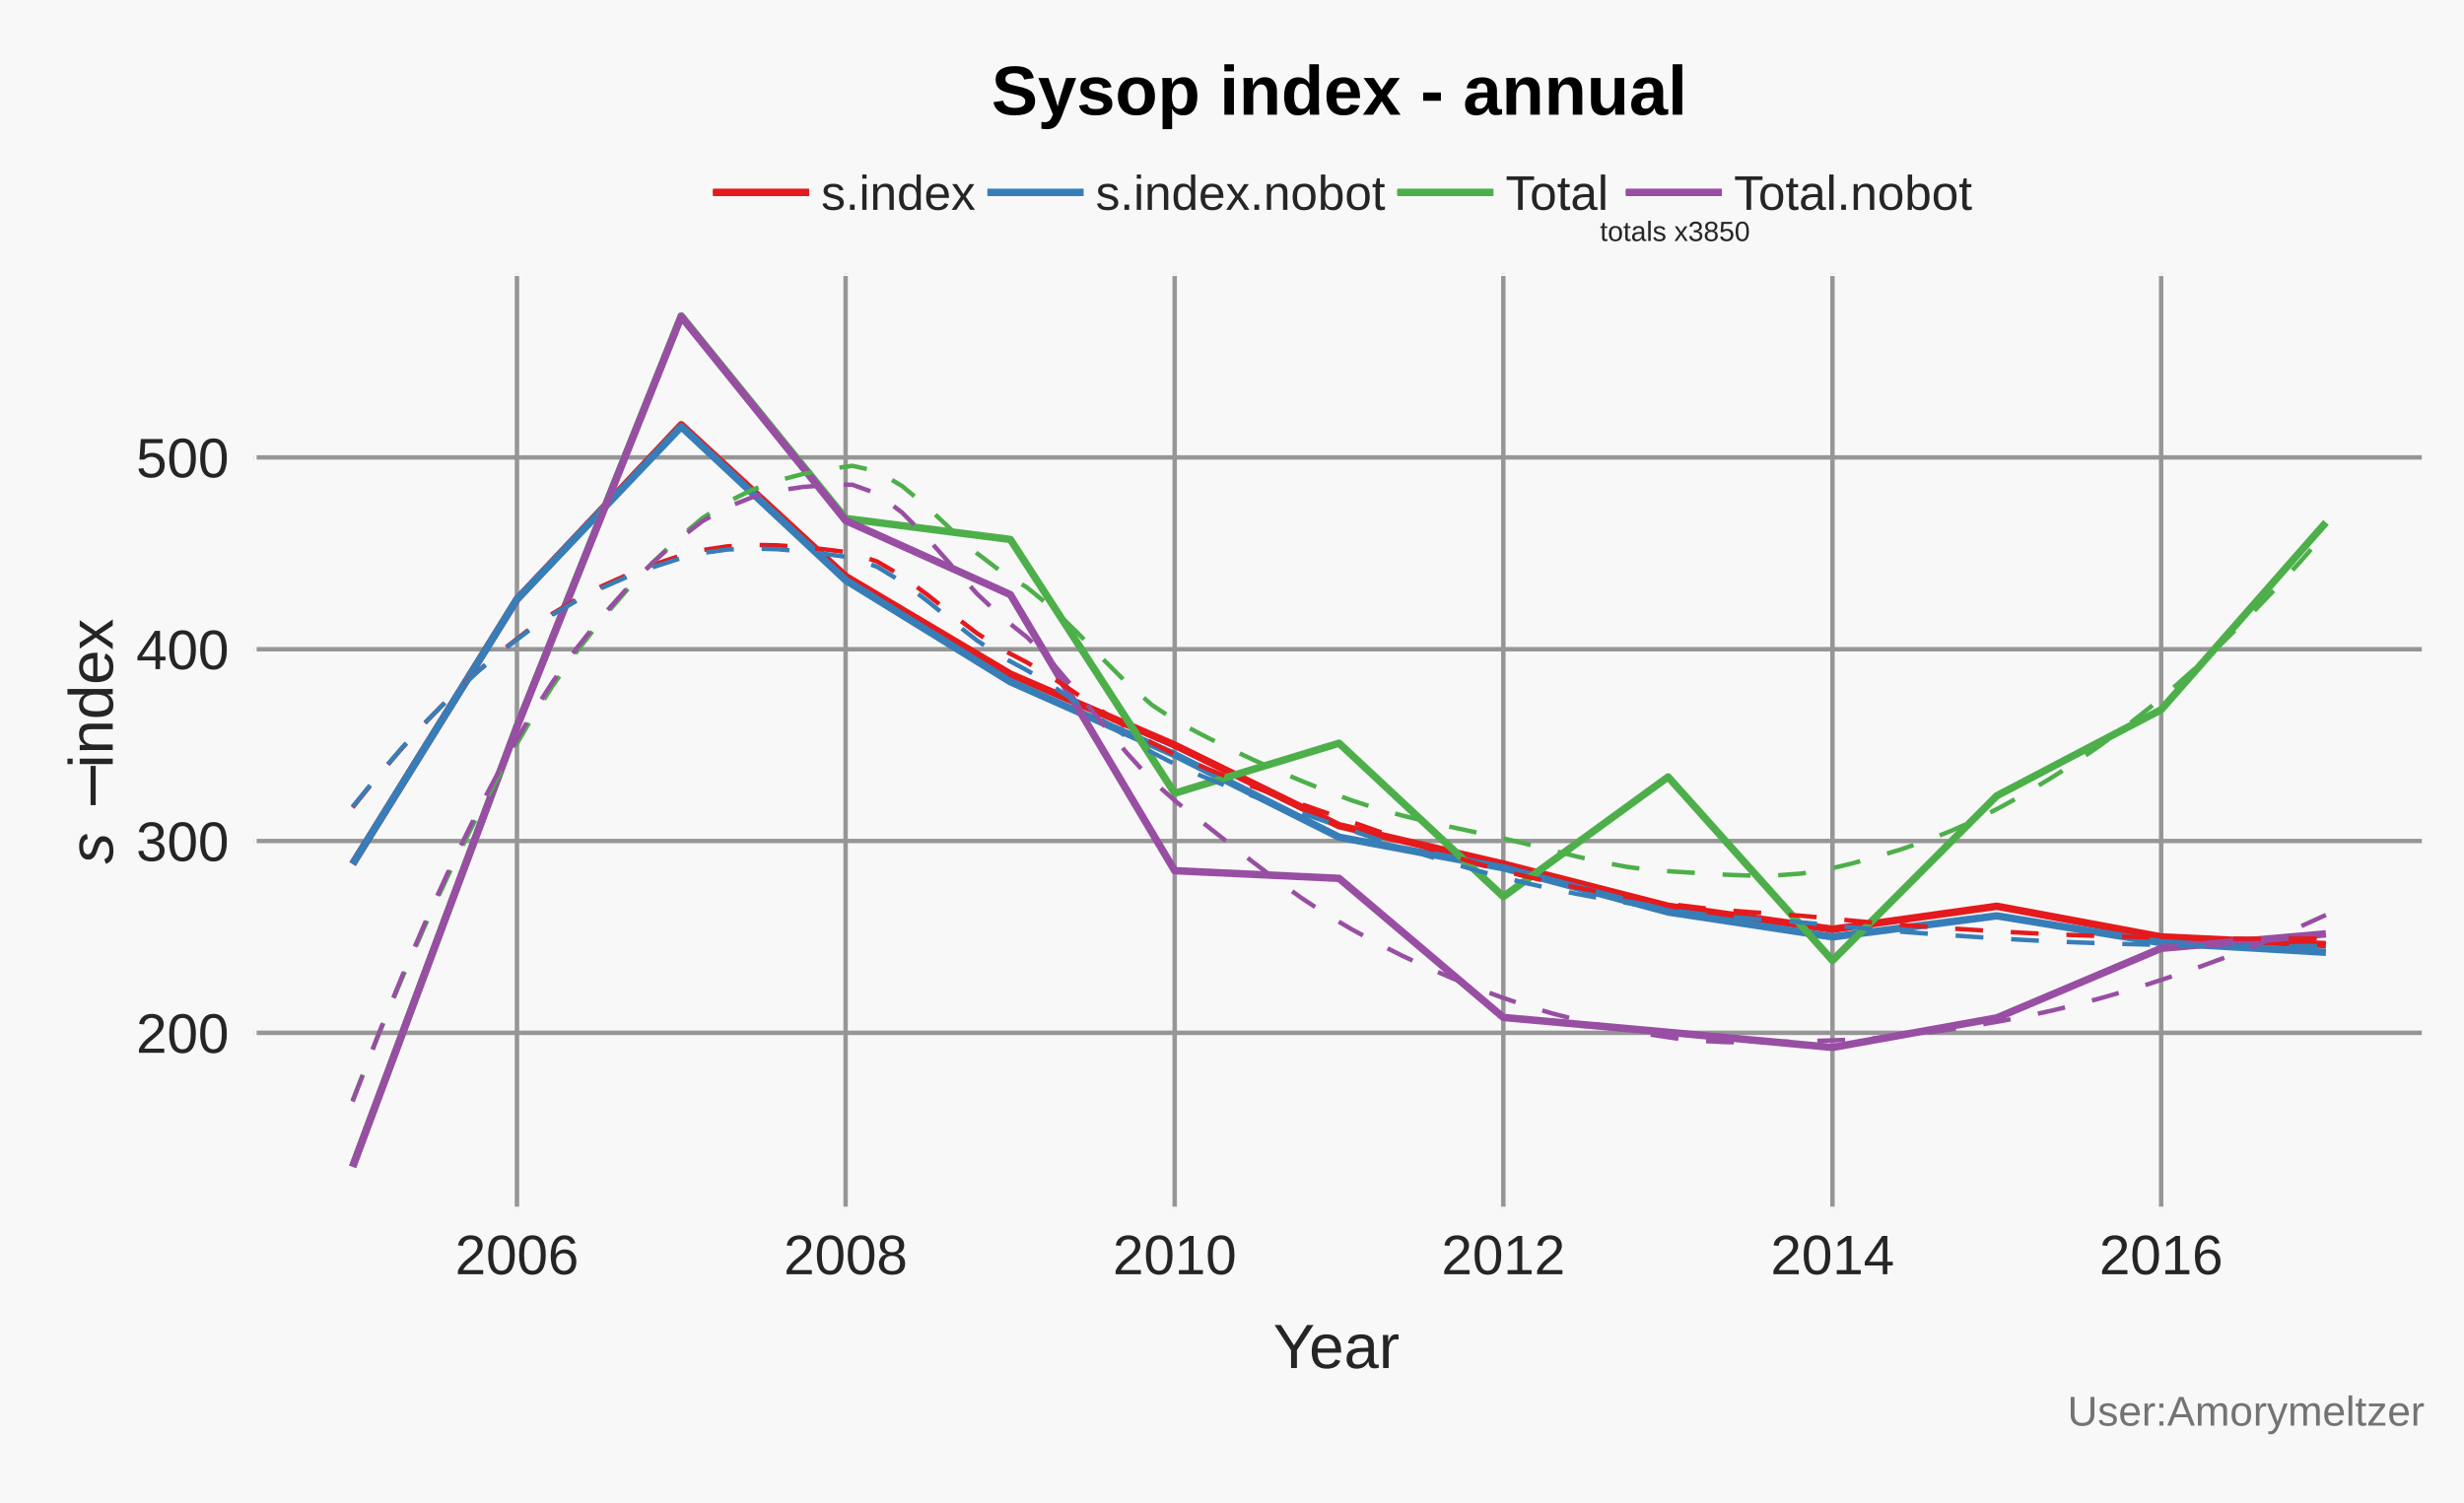
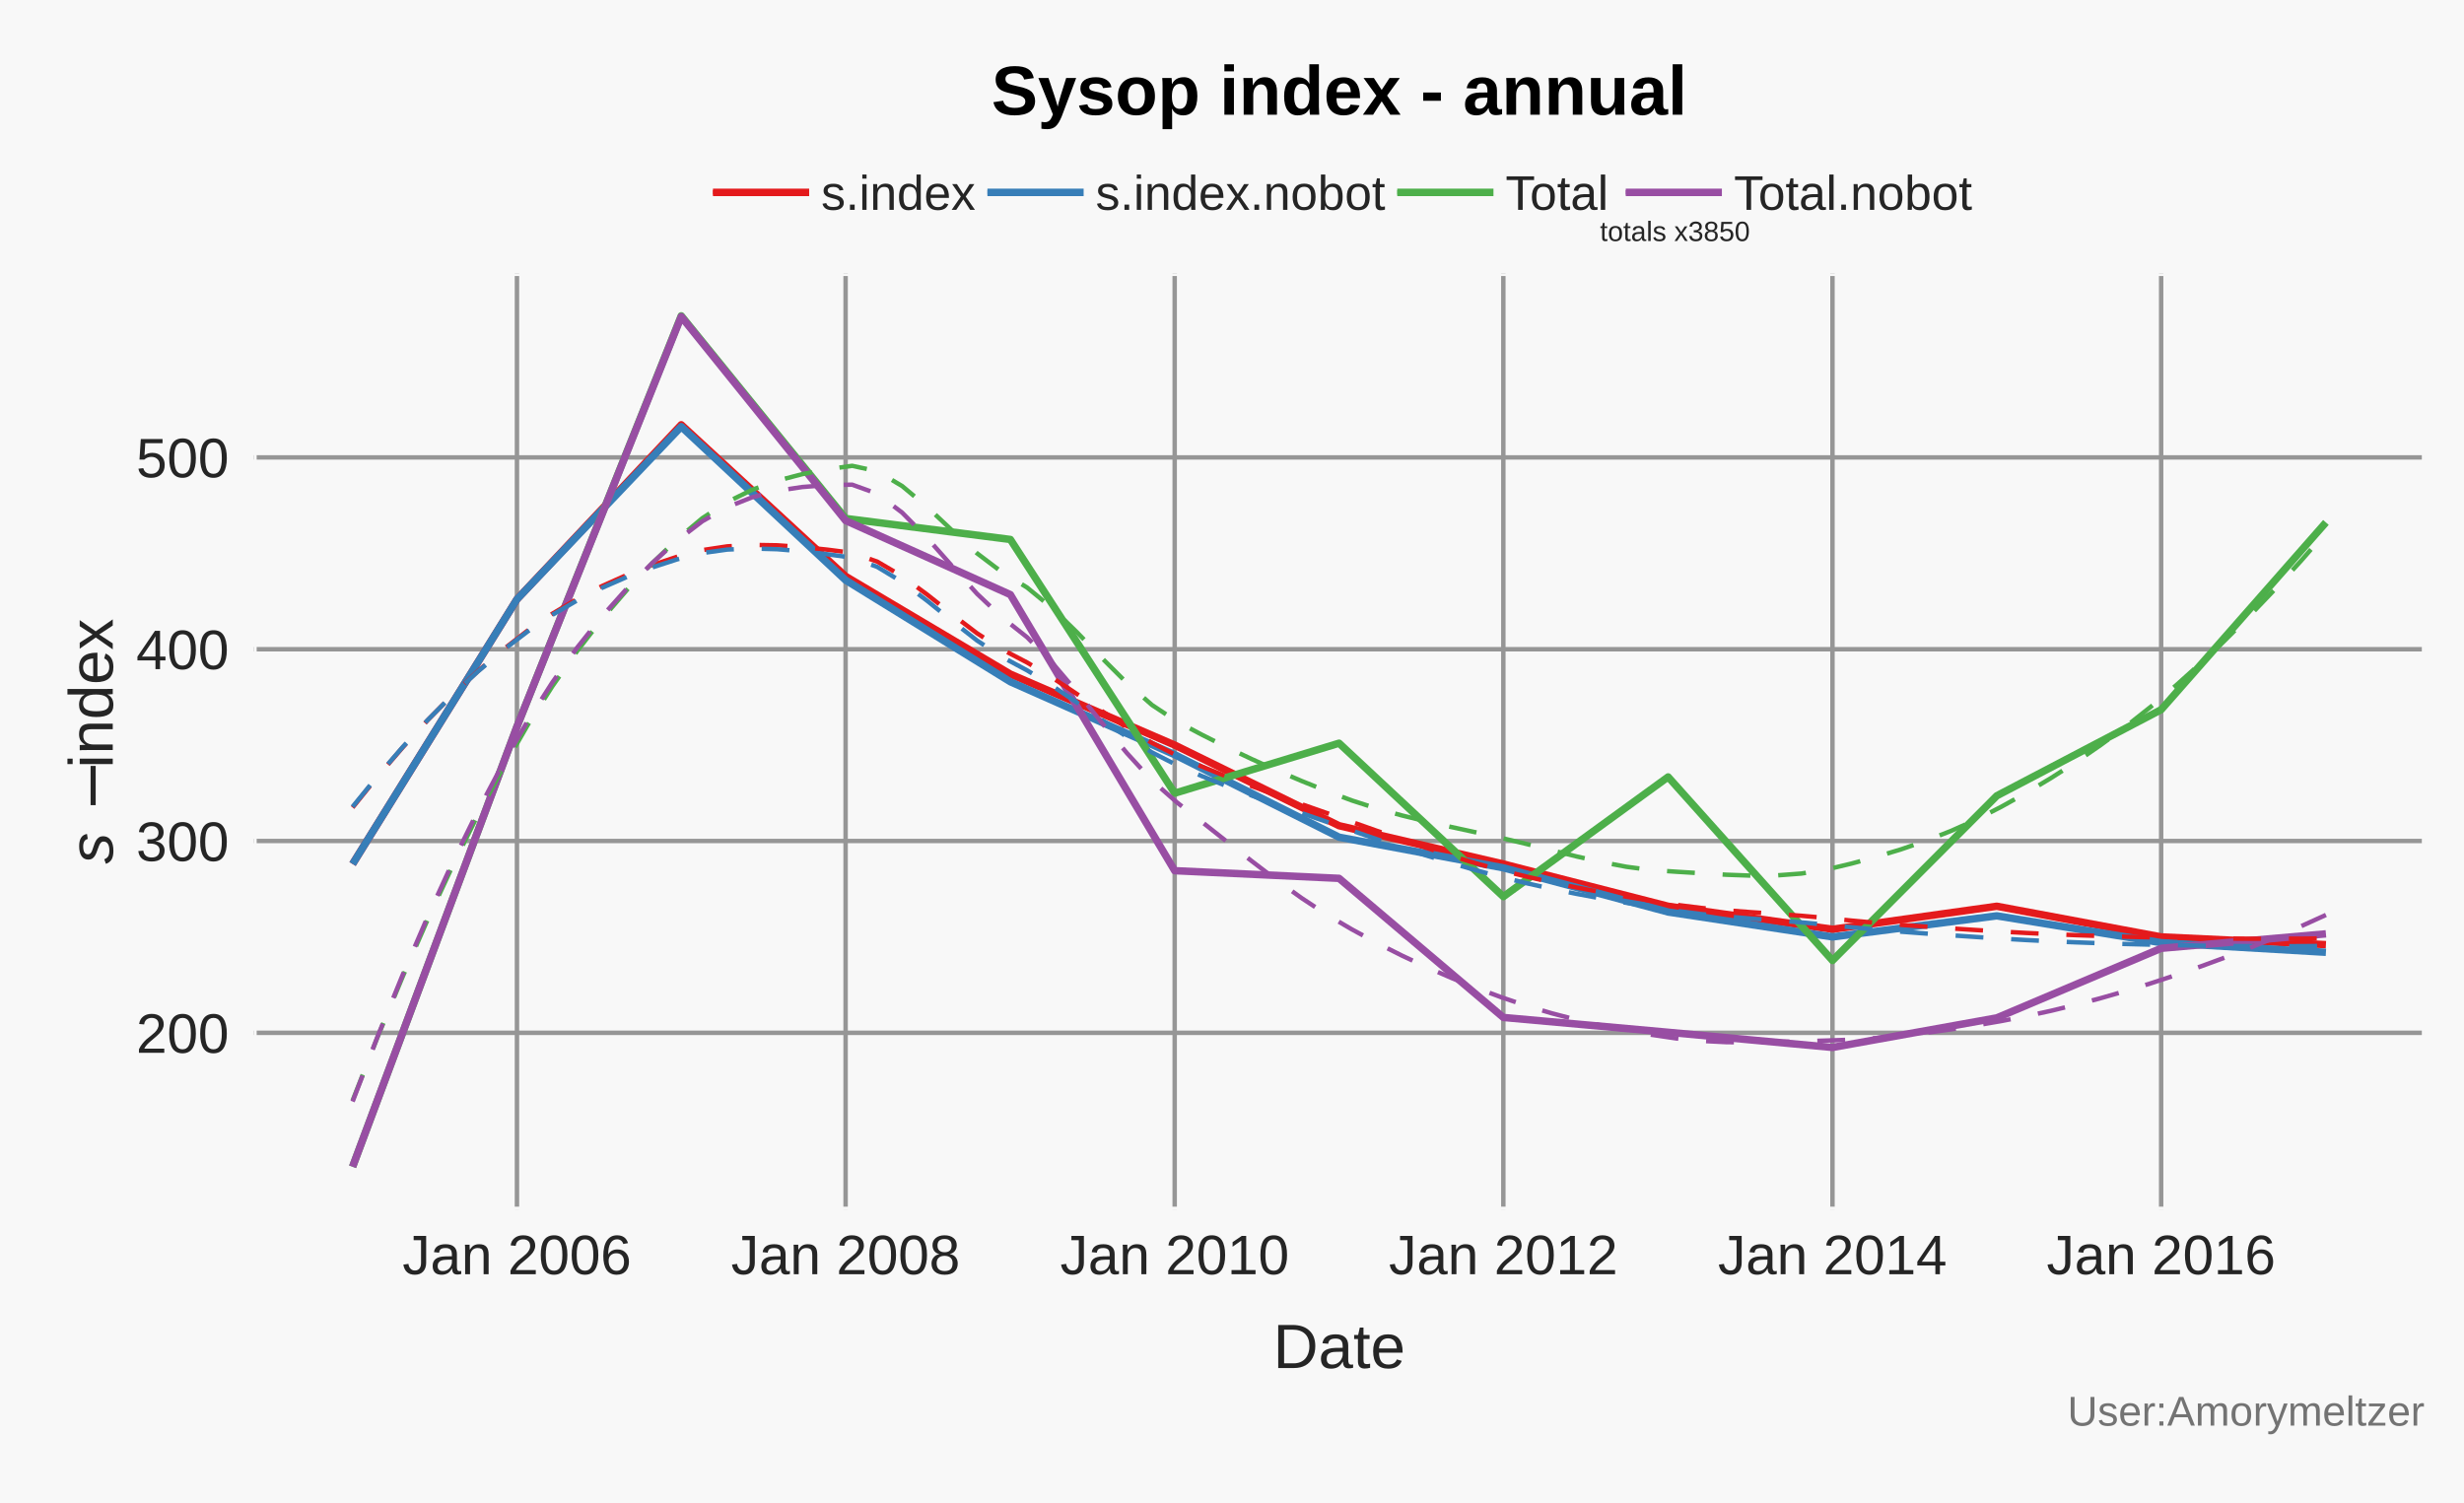
<svg xmlns="http://www.w3.org/2000/svg" viewBox="0 0 354.24 216.00">
  <defs>
    <style type="text/css">
    line, polyline, path, rect, circle {
      fill: none;
      stroke: #000000;
      stroke-linecap: round;
      stroke-linejoin: round;
      stroke-miterlimit: 10.00;
    }
  </style>
  </defs>
  <rect width="100%" height="100%" style="stroke: none; fill: #FFFFFF;" />
  <rect x="0.00" y="0.00" width="354.24" height="216.00" style="stroke-width: 0.78; stroke: #F8F8F8; fill: #F8F8F8;" />
  <defs>
    <clipPath id="cpMzYuNTA4OHwzNDguNTcxfDE3My44Njl8MzkuMjkwNg==">
      <rect x="36.51" y="39.29" width="312.06" height="134.58" />
    </clipPath>
  </defs>
  <rect x="36.51" y="39.29" width="312.06" height="134.58" style="stroke-width: 0.78; stroke: #F8F8F8; fill: #F8F8F8;" clip-path="url(#cpMzYuNTA4OHwzNDguNTcxfDE3My44Njl8MzkuMjkwNg==)" />
  <polyline points="36.51,148.49 348.57,148.49 " style="stroke-width: 0.64; stroke: #969696; stroke-linecap: butt;" clip-path="url(#cpMzYuNTA4OHwzNDguNTcxfDE3My44Njl8MzkuMjkwNg==)" />
  <polyline points="36.51,120.91 348.57,120.91 " style="stroke-width: 0.64; stroke: #969696; stroke-linecap: butt;" clip-path="url(#cpMzYuNTA4OHwzNDguNTcxfDE3My44Njl8MzkuMjkwNg==)" />
  <polyline points="36.51,93.34 348.57,93.34 " style="stroke-width: 0.64; stroke: #969696; stroke-linecap: butt;" clip-path="url(#cpMzYuNTA4OHwzNDguNTcxfDE3My44Njl8MzkuMjkwNg==)" />
  <polyline points="36.51,65.76 348.57,65.76 " style="stroke-width: 0.64; stroke: #969696; stroke-linecap: butt;" clip-path="url(#cpMzYuNTA4OHwzNDguNTcxfDE3My44Njl8MzkuMjkwNg==)" />
  <polyline points="74.32,173.87 74.32,39.29 " style="stroke-width: 0.64; stroke: #969696; stroke-linecap: butt;" clip-path="url(#cpMzYuNTA4OHwzNDguNTcxfDE3My44Njl8MzkuMjkwNg==)" />
  <polyline points="121.57,173.87 121.57,39.29 " style="stroke-width: 0.64; stroke: #969696; stroke-linecap: butt;" clip-path="url(#cpMzYuNTA4OHwzNDguNTcxfDE3My44Njl8MzkuMjkwNg==)" />
  <polyline points="168.88,173.87 168.88,39.29 " style="stroke-width: 0.64; stroke: #969696; stroke-linecap: butt;" clip-path="url(#cpMzYuNTA4OHwzNDguNTcxfDE3My44Njl8MzkuMjkwNg==)" />
  <polyline points="216.13,173.87 216.13,39.29 " style="stroke-width: 0.64; stroke: #969696; stroke-linecap: butt;" clip-path="url(#cpMzYuNTA4OHwzNDguNTcxfDE3My44Njl8MzkuMjkwNg==)" />
  <polyline points="263.45,173.87 263.45,39.29 " style="stroke-width: 0.64; stroke: #969696; stroke-linecap: butt;" clip-path="url(#cpMzYuNTA4OHwzNDguNTcxfDE3My44Njl8MzkuMjkwNg==)" />
  <polyline points="310.70,173.87 310.70,39.29 " style="stroke-width: 0.64; stroke: #969696; stroke-linecap: butt;" clip-path="url(#cpMzYuNTA4OHwzNDguNTcxfDE3My44Njl8MzkuMjkwNg==)" />
  <polyline points="50.69,124.22 74.32,86.16 97.94,61.07 121.57,82.86 145.26,96.92 168.88,107.12 192.51,118.71 216.13,124.22 239.82,130.29 263.45,133.60 287.07,130.29 310.70,134.70 334.39,135.81 " style="stroke-width: 1.07; stroke: #E41A1C; stroke-linecap: butt;" clip-path="url(#cpMzYuNTA4OHwzNDguNTcxfDE3My44Njl8MzkuMjkwNg==)" />
  <polyline points="50.69,124.22 74.32,86.16 97.94,61.34 121.57,83.41 145.26,98.02 168.88,108.50 192.51,120.36 216.13,124.77 239.82,131.12 263.45,134.70 287.07,131.67 310.70,135.53 334.39,136.91 " style="stroke-width: 1.07; stroke: #377EB8; stroke-linecap: butt;" clip-path="url(#cpMzYuNTA4OHwzNDguNTcxfDE3My44Njl8MzkuMjkwNg==)" />
  <polyline points="50.69,167.75 74.32,104.47 97.94,45.41 121.57,74.54 145.26,77.56 168.88,114.04 192.51,106.85 216.13,128.91 239.82,111.70 263.45,138.09 287.07,114.41 310.70,102.03 334.39,75.11 " style="stroke-width: 1.07; stroke: #4DAF4A; stroke-linecap: butt;" clip-path="url(#cpMzYuNTA4OHwzNDguNTcxfDE3My44Njl8MzkuMjkwNg==)" />
  <polyline points="50.69,167.75 74.32,104.47 97.94,45.52 121.57,74.84 145.26,85.49 168.88,125.18 192.51,126.28 216.13,146.28 239.82,148.41 263.45,150.59 287.07,146.34 310.70,136.34 334.39,134.26 " style="stroke-width: 1.07; stroke: #984EA3; stroke-linecap: butt;" clip-path="url(#cpMzYuNTA4OHwzNDguNTcxfDE3My44Njl8MzkuMjkwNg==)" />
  <polyline points="50.69,116.10 54.28,111.65 57.88,107.47 61.47,103.55 65.06,99.90 68.65,96.53 72.24,93.46 75.83,90.68 79.42,88.23 83.01,86.09 86.60,84.24 90.19,82.63 93.79,81.24 97.38,80.03 100.97,79.09 104.56,78.55 108.15,78.34 111.74,78.40 115.33,78.65 118.92,79.02 122.51,79.48 126.11,80.74 129.70,82.84 133.29,85.48 136.88,88.32 140.47,91.05 144.06,93.37 147.65,95.24 151.24,97.40 154.83,99.78 158.42,102.23 162.02,104.62 165.61,106.80 169.20,108.63 172.79,110.20 176.38,111.66 179.97,113.03 183.56,114.35 187.15,115.63 190.74,116.89 194.34,118.17 197.93,119.44 201.52,120.69 205.11,121.91 208.70,123.06 212.29,124.15 215.88,125.14 219.47,126.03 223.06,126.85 226.65,127.59 230.25,128.28 233.84,128.92 237.43,129.52 241.02,130.09 244.61,130.54 248.20,130.88 251.79,131.15 255.38,131.39 258.97,131.66 262.57,131.98 266.16,132.35 269.75,132.68 273.34,132.97 276.93,133.23 280.52,133.48 284.11,133.71 287.70,133.93 291.29,134.13 294.88,134.30 298.48,134.45 302.07,134.57 305.66,134.67 309.25,134.76 312.84,134.84 316.43,134.89 320.02,134.94 323.61,134.96 327.20,134.96 330.80,134.95 334.39,134.91 " style="stroke-width: 0.64; stroke: #E41A1C; stroke-dasharray: 4.00,4.00; stroke-linecap: butt;" clip-path="url(#cpMzYuNTA4OHwzNDguNTcxfDE3My44Njl8MzkuMjkwNg==)" />
  <polyline points="50.69,115.99 54.28,111.58 57.88,107.42 61.47,103.53 65.06,99.92 68.65,96.59 72.24,93.54 75.83,90.80 79.42,88.39 83.01,86.30 86.60,84.49 90.19,82.92 93.79,81.57 97.38,80.41 100.97,79.51 104.56,79.01 108.15,78.86 111.74,78.96 115.33,79.26 118.92,79.68 122.51,80.18 126.11,81.50 129.70,83.67 133.29,86.37 136.88,89.28 140.47,92.09 144.06,94.45 147.65,96.37 151.24,98.58 154.83,101.01 158.42,103.52 162.02,105.95 165.61,108.17 169.20,110.01 172.79,111.58 176.38,113.03 179.97,114.38 183.56,115.66 187.15,116.91 190.74,118.16 194.34,119.41 197.93,120.65 201.52,121.85 205.11,123.01 208.70,124.11 212.29,125.14 215.88,126.10 219.47,126.98 223.06,127.78 226.65,128.51 230.25,129.18 233.84,129.80 237.43,130.40 241.02,130.96 244.61,131.42 248.20,131.77 251.79,132.07 255.38,132.33 258.97,132.61 262.57,132.94 266.16,133.31 269.75,133.65 273.34,133.95 276.93,134.22 280.52,134.47 284.11,134.71 287.70,134.94 291.29,135.15 294.88,135.33 298.48,135.48 302.07,135.61 305.66,135.72 309.25,135.81 312.84,135.89 316.43,135.96 320.02,136.01 323.61,136.03 327.20,136.04 330.80,136.03 334.39,136.00 " style="stroke-width: 0.64; stroke: #377EB8; stroke-dasharray: 4.00,4.00; stroke-linecap: butt;" clip-path="url(#cpMzYuNTA4OHwzNDguNTcxfDE3My44Njl8MzkuMjkwNg==)" />
  <polyline points="50.69,158.23 54.28,149.10 57.88,140.44 61.47,132.23 65.06,124.50 68.65,117.26 72.24,110.52 75.83,104.30 79.42,98.65 83.01,93.55 86.60,88.93 90.19,84.75 93.79,80.95 97.38,77.50 100.97,74.50 104.56,72.17 108.15,70.41 111.74,69.11 115.33,68.17 118.92,67.47 122.51,66.97 126.11,67.75 129.70,69.88 133.29,72.88 136.88,76.26 140.47,79.55 144.06,82.27 147.65,84.46 151.24,87.40 154.83,90.90 158.42,94.61 162.02,98.20 165.61,101.35 169.20,103.73 172.79,105.63 176.38,107.44 179.97,109.14 183.56,110.76 187.15,112.29 190.74,113.73 194.34,115.08 197.93,116.24 201.52,117.23 205.11,118.11 208.70,118.91 212.29,119.69 215.88,120.48 219.47,121.34 223.06,122.24 226.65,123.13 230.25,123.94 233.84,124.62 237.43,125.09 241.02,125.33 244.61,125.55 248.20,125.76 251.79,125.89 255.38,125.86 258.97,125.59 262.57,125.02 266.16,124.16 269.75,123.19 273.34,122.10 276.93,120.86 280.52,119.45 284.11,117.84 287.70,116.00 291.29,114.00 294.88,111.85 298.48,109.55 302.07,107.07 305.66,104.42 309.25,101.58 312.84,98.54 316.43,95.31 320.02,91.91 323.61,88.33 327.20,84.57 330.80,80.64 334.39,76.53 " style="stroke-width: 0.64; stroke: #4DAF4A; stroke-dasharray: 4.00,4.00; stroke-linecap: butt;" clip-path="url(#cpMzYuNTA4OHwzNDguNTcxfDE3My44Njl8MzkuMjkwNg==)" />
  <polyline points="50.69,158.37 54.28,149.03 57.88,140.18 61.47,131.84 65.06,124.00 68.65,116.69 72.24,109.91 75.83,103.70 79.42,98.09 83.01,93.06 86.60,88.56 90.19,84.54 93.79,80.93 97.38,77.69 100.97,74.94 104.56,72.91 108.15,71.49 111.74,70.56 115.33,70.02 118.92,69.74 122.51,69.68 126.11,70.98 129.70,73.70 133.29,77.34 136.88,81.39 140.47,85.37 144.06,88.76 147.65,91.61 151.24,95.25 154.83,99.47 158.42,103.93 162.02,108.28 165.61,112.21 169.20,115.36 172.79,118.16 176.38,121.00 179.97,123.81 183.56,126.55 187.15,129.13 190.74,131.50 194.34,133.61 197.93,135.56 201.52,137.37 205.11,139.05 208.70,140.61 212.29,142.05 215.88,143.39 219.47,144.60 223.06,145.67 226.65,146.61 230.25,147.43 233.84,148.15 237.43,148.77 241.02,149.30 244.61,149.65 248.20,149.83 251.79,149.86 255.38,149.81 258.97,149.71 262.57,149.60 266.16,149.48 269.75,149.25 273.34,148.92 276.93,148.49 280.52,147.99 284.11,147.42 287.70,146.80 291.29,146.10 294.88,145.32 298.48,144.44 302.07,143.49 305.66,142.46 309.25,141.36 312.84,140.18 316.43,138.93 320.02,137.61 323.61,136.21 327.20,134.73 330.80,133.17 334.39,131.54 " style="stroke-width: 0.64; stroke: #984EA3; stroke-dasharray: 4.00,4.00; stroke-linecap: butt;" clip-path="url(#cpMzYuNTA4OHwzNDguNTcxfDE3My44Njl8MzkuMjkwNg==)" />
  <rect x="36.51" y="39.29" width="312.06" height="134.58" style="stroke-width: 0.78; stroke: #F8F8F8;" clip-path="url(#cpMzYuNTA4OHwzNDguNTcxfDE3My44Njl8MzkuMjkwNg==)" />
  <defs>
    <clipPath id="cpMHwzNTQuMjR8MjE2fDA=">
      <rect x="0.00" y="0.00" width="354.24" height="216.00" />
    </clipPath>
  </defs>
  <g clip-path="url(#cpMHwzNTQuMjR8MjE2fDA=)">
    <text x="19.57" y="151.36" style="font-size: 8.00px; fill: #252525; font-family: Arial;" textLength="13.35px" lengthAdjust="spacingAndGlyphs">200</text>
  </g>
  <g clip-path="url(#cpMHwzNTQuMjR8MjE2fDA=)">
    <text x="19.57" y="123.78" style="font-size: 8.00px; fill: #252525; font-family: Arial;" textLength="13.35px" lengthAdjust="spacingAndGlyphs">300</text>
  </g>
  <g clip-path="url(#cpMHwzNTQuMjR8MjE2fDA=)">
    <text x="19.57" y="96.20" style="font-size: 8.00px; fill: #252525; font-family: Arial;" textLength="13.35px" lengthAdjust="spacingAndGlyphs">400</text>
  </g>
  <g clip-path="url(#cpMHwzNTQuMjR8MjE2fDA=)">
    <text x="19.57" y="68.62" style="font-size: 8.00px; fill: #252525; font-family: Arial;" textLength="13.35px" lengthAdjust="spacingAndGlyphs">500</text>
  </g>
  <g clip-path="url(#cpMHwzNTQuMjR8MjE2fDA=)">
-     <text x="65.42" y="183.19" style="font-size: 8.00px; fill: #252525; font-family: Arial;" textLength="17.80px" lengthAdjust="spacingAndGlyphs">2006</text>
+     <text x="57.86" y="183.19" style="font-size: 8.00px; fill: #252525; font-family: Arial;" textLength="32.92px" lengthAdjust="spacingAndGlyphs">Jan 2006</text>
  </g>
  <g clip-path="url(#cpMHwzNTQuMjR8MjE2fDA=)">
-     <text x="112.67" y="183.19" style="font-size: 8.00px; fill: #252525; font-family: Arial;" textLength="17.80px" lengthAdjust="spacingAndGlyphs">2008</text>
+     <text x="105.11" y="183.19" style="font-size: 8.00px; fill: #252525; font-family: Arial;" textLength="32.92px" lengthAdjust="spacingAndGlyphs">Jan 2008</text>
  </g>
  <g clip-path="url(#cpMHwzNTQuMjR8MjE2fDA=)">
-     <text x="159.98" y="183.19" style="font-size: 8.00px; fill: #252525; font-family: Arial;" textLength="17.80px" lengthAdjust="spacingAndGlyphs">2010</text>
+     <text x="152.42" y="183.19" style="font-size: 8.00px; fill: #252525; font-family: Arial;" textLength="32.92px" lengthAdjust="spacingAndGlyphs">Jan 2010</text>
  </g>
  <g clip-path="url(#cpMHwzNTQuMjR8MjE2fDA=)">
-     <text x="207.23" y="183.19" style="font-size: 8.00px; fill: #252525; font-family: Arial;" textLength="17.80px" lengthAdjust="spacingAndGlyphs">2012</text>
+     <text x="199.67" y="183.19" style="font-size: 8.00px; fill: #252525; font-family: Arial;" textLength="32.92px" lengthAdjust="spacingAndGlyphs">Jan 2012</text>
  </g>
  <g clip-path="url(#cpMHwzNTQuMjR8MjE2fDA=)">
-     <text x="254.55" y="183.19" style="font-size: 8.00px; fill: #252525; font-family: Arial;" textLength="17.80px" lengthAdjust="spacingAndGlyphs">2014</text>
+     <text x="246.99" y="183.19" style="font-size: 8.00px; fill: #252525; font-family: Arial;" textLength="32.92px" lengthAdjust="spacingAndGlyphs">Jan 2014</text>
  </g>
  <g clip-path="url(#cpMHwzNTQuMjR8MjE2fDA=)">
-     <text x="301.80" y="183.19" style="font-size: 8.00px; fill: #252525; font-family: Arial;" textLength="17.80px" lengthAdjust="spacingAndGlyphs">2016</text>
+     <text x="294.24" y="183.19" style="font-size: 8.00px; fill: #252525; font-family: Arial;" textLength="32.92px" lengthAdjust="spacingAndGlyphs">Jan 2016</text>
  </g>
  <g clip-path="url(#cpMHwzNTQuMjR8MjE2fDA=)">
-     <text x="183.03" y="196.68" style="font-size: 9.00px; fill: #252525; font-family: Arial;" textLength="19.01px" lengthAdjust="spacingAndGlyphs">Year</text>
+     <text x="183.03" y="196.68" style="font-size: 9.00px; fill: #252525; font-family: Arial;" textLength="19.01px" lengthAdjust="spacingAndGlyphs">Date</text>
  </g>
  <g clip-path="url(#cpMHwzNTQuMjR8MjE2fDA=)">
    <text transform="translate(16.21,124.21) rotate(-90)" style="font-size: 9.00px; font-style: italic; fill: #252525; font-family: Arial;" textLength="4.50px" lengthAdjust="spacingAndGlyphs">s</text>
  </g>
  <g clip-path="url(#cpMHwzNTQuMjR8MjE2fDA=)">
    <text transform="translate(16.21,119.71) rotate(-90)" style="font-size: 9.00px; fill: #252525; font-family: Symbol;" textLength="3.00px" lengthAdjust="spacingAndGlyphs"> </text>
  </g>
  <g clip-path="url(#cpMHwzNTQuMjR8MjE2fDA=)">
    <text transform="translate(16.21,116.71) rotate(-90)" style="font-size: 9.00px; fill: #252525; font-family: Symbol;" textLength="5.00px" lengthAdjust="spacingAndGlyphs">−</text>
  </g>
  <g clip-path="url(#cpMHwzNTQuMjR8MjE2fDA=)">
    <text transform="translate(16.21,110.46) rotate(-90)" style="font-size: 9.00px; fill: #252525; font-family: Arial;" textLength="2.00px" lengthAdjust="spacingAndGlyphs">i</text>
  </g>
  <g clip-path="url(#cpMHwzNTQuMjR8MjE2fDA=)">
    <text transform="translate(16.21,108.46) rotate(-90)" style="font-size: 9.00px; fill: #252525; font-family: Arial;" textLength="5.01px" lengthAdjust="spacingAndGlyphs">n</text>
  </g>
  <g clip-path="url(#cpMHwzNTQuMjR8MjE2fDA=)">
    <text transform="translate(16.21,103.46) rotate(-90)" style="font-size: 9.00px; fill: #252525; font-family: Arial;" textLength="5.01px" lengthAdjust="spacingAndGlyphs">d</text>
  </g>
  <g clip-path="url(#cpMHwzNTQuMjR8MjE2fDA=)">
    <text transform="translate(16.21,98.45) rotate(-90)" style="font-size: 9.00px; fill: #252525; font-family: Arial;" textLength="5.01px" lengthAdjust="spacingAndGlyphs">e</text>
  </g>
  <g clip-path="url(#cpMHwzNTQuMjR8MjE2fDA=)">
    <text transform="translate(16.21,93.45) rotate(-90)" style="font-size: 9.00px; fill: #252525; font-family: Arial;" textLength="4.50px" lengthAdjust="spacingAndGlyphs">x</text>
  </g>
  <rect x="100.78" y="24.00" width="183.53" height="7.32" style="stroke-width: 0.78; stroke: none; fill: #F8F8F8;" clip-path="url(#cpMHwzNTQuMjR8MjE2fDA=)" />
  <rect x="100.78" y="19.02" width="17.28" height="17.28" style="stroke-width: 0.78; stroke: none; fill: #F8F8F8;" clip-path="url(#cpMHwzNTQuMjR8MjE2fDA=)" />
  <line x1="102.50" y1="27.66" x2="116.33" y2="27.66" style="stroke-width: 1.07; stroke: #E41A1C; stroke-linecap: butt;" clip-path="url(#cpMHwzNTQuMjR8MjE2fDA=)" />
  <line x1="102.50" y1="27.66" x2="116.33" y2="27.66" style="stroke-width: 0.64; stroke: #E41A1C; stroke-dasharray: 4.00,4.00; stroke-linecap: butt;" clip-path="url(#cpMHwzNTQuMjR8MjE2fDA=)" />
  <rect x="140.24" y="19.02" width="17.28" height="17.28" style="stroke-width: 0.78; stroke: none; fill: #F8F8F8;" clip-path="url(#cpMHwzNTQuMjR8MjE2fDA=)" />
  <line x1="141.96" y1="27.66" x2="155.79" y2="27.66" style="stroke-width: 1.07; stroke: #377EB8; stroke-linecap: butt;" clip-path="url(#cpMHwzNTQuMjR8MjE2fDA=)" />
  <line x1="141.96" y1="27.66" x2="155.79" y2="27.66" style="stroke-width: 0.64; stroke: #377EB8; stroke-dasharray: 4.00,4.00; stroke-linecap: butt;" clip-path="url(#cpMHwzNTQuMjR8MjE2fDA=)" />
  <rect x="199.16" y="19.02" width="17.28" height="17.28" style="stroke-width: 0.78; stroke: none; fill: #F8F8F8;" clip-path="url(#cpMHwzNTQuMjR8MjE2fDA=)" />
  <line x1="200.88" y1="27.66" x2="214.71" y2="27.66" style="stroke-width: 1.07; stroke: #4DAF4A; stroke-linecap: butt;" clip-path="url(#cpMHwzNTQuMjR8MjE2fDA=)" />
  <line x1="200.88" y1="27.66" x2="214.71" y2="27.66" style="stroke-width: 0.64; stroke: #4DAF4A; stroke-dasharray: 4.00,4.00; stroke-linecap: butt;" clip-path="url(#cpMHwzNTQuMjR8MjE2fDA=)" />
  <rect x="232.00" y="19.02" width="17.28" height="17.28" style="stroke-width: 0.78; stroke: none; fill: #F8F8F8;" clip-path="url(#cpMHwzNTQuMjR8MjE2fDA=)" />
  <line x1="233.73" y1="27.66" x2="247.55" y2="27.66" style="stroke-width: 1.07; stroke: #984EA3; stroke-linecap: butt;" clip-path="url(#cpMHwzNTQuMjR8MjE2fDA=)" />
  <line x1="233.73" y1="27.66" x2="247.55" y2="27.66" style="stroke-width: 0.64; stroke: #984EA3; stroke-dasharray: 4.00,4.00; stroke-linecap: butt;" clip-path="url(#cpMHwzNTQuMjR8MjE2fDA=)" />
  <g clip-path="url(#cpMHwzNTQuMjR8MjE2fDA=)">
    <text x="118.06" y="30.17" style="font-size: 7.00px; fill: #252525; font-family: Arial;" textLength="22.18px" lengthAdjust="spacingAndGlyphs">s.index</text>
  </g>
  <g clip-path="url(#cpMHwzNTQuMjR8MjE2fDA=)">
    <text x="157.52" y="30.17" style="font-size: 7.00px; fill: #252525; font-family: Arial;" textLength="41.64px" lengthAdjust="spacingAndGlyphs">s.index.nobot</text>
  </g>
  <g clip-path="url(#cpMHwzNTQuMjR8MjE2fDA=)">
    <text x="216.44" y="30.17" style="font-size: 7.00px; fill: #252525; font-family: Arial;" textLength="15.56px" lengthAdjust="spacingAndGlyphs">Total</text>
  </g>
  <g clip-path="url(#cpMHwzNTQuMjR8MjE2fDA=)">
    <text x="249.28" y="30.17" style="font-size: 7.00px; fill: #252525; font-family: Arial;" textLength="35.02px" lengthAdjust="spacingAndGlyphs">Total.nobot</text>
  </g>
  <g clip-path="url(#cpMHwzNTQuMjR8MjE2fDA=)">
    <text x="142.53" y="16.49" style="font-size: 10.00px; font-weight: bold; font-family: Arial;" textLength="100.02px" lengthAdjust="spacingAndGlyphs">Sysop index - annual</text>
  </g>
  <g clip-path="url(#cpMHwzNTQuMjR8MjE2fDA=)">
    <text x="297.23" y="204.96" style="font-size: 6.00px; fill: #737373; font-family: Arial;" textLength="51.34px" lengthAdjust="spacingAndGlyphs">User:Amorymeltzer</text>
  </g>
  <g clip-path="url(#cpMHwzNTQuMjR8MjE2fDA=)">
    <text x="230.02" y="34.65" style="font-size: 4.00px; fill: #252525; font-family: Arial;" textLength="21.57px" lengthAdjust="spacingAndGlyphs">totals x3850</text>
  </g>
</svg>
